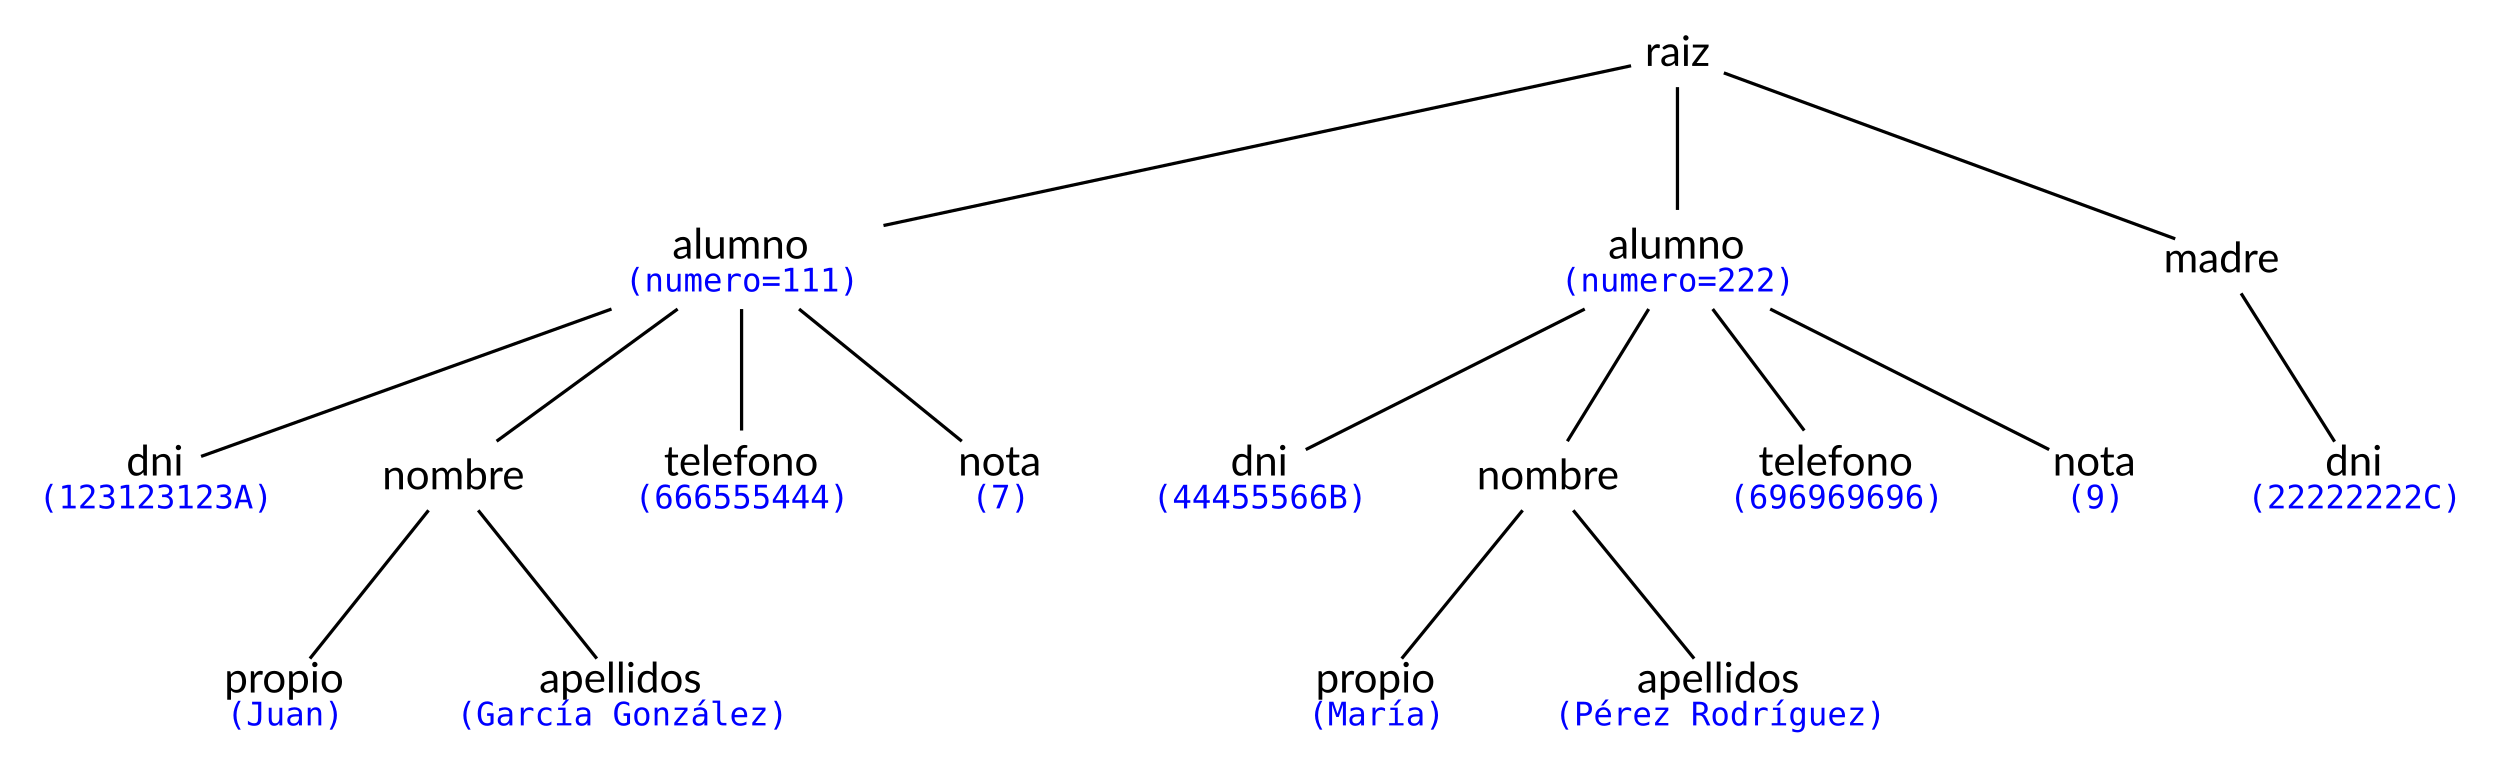
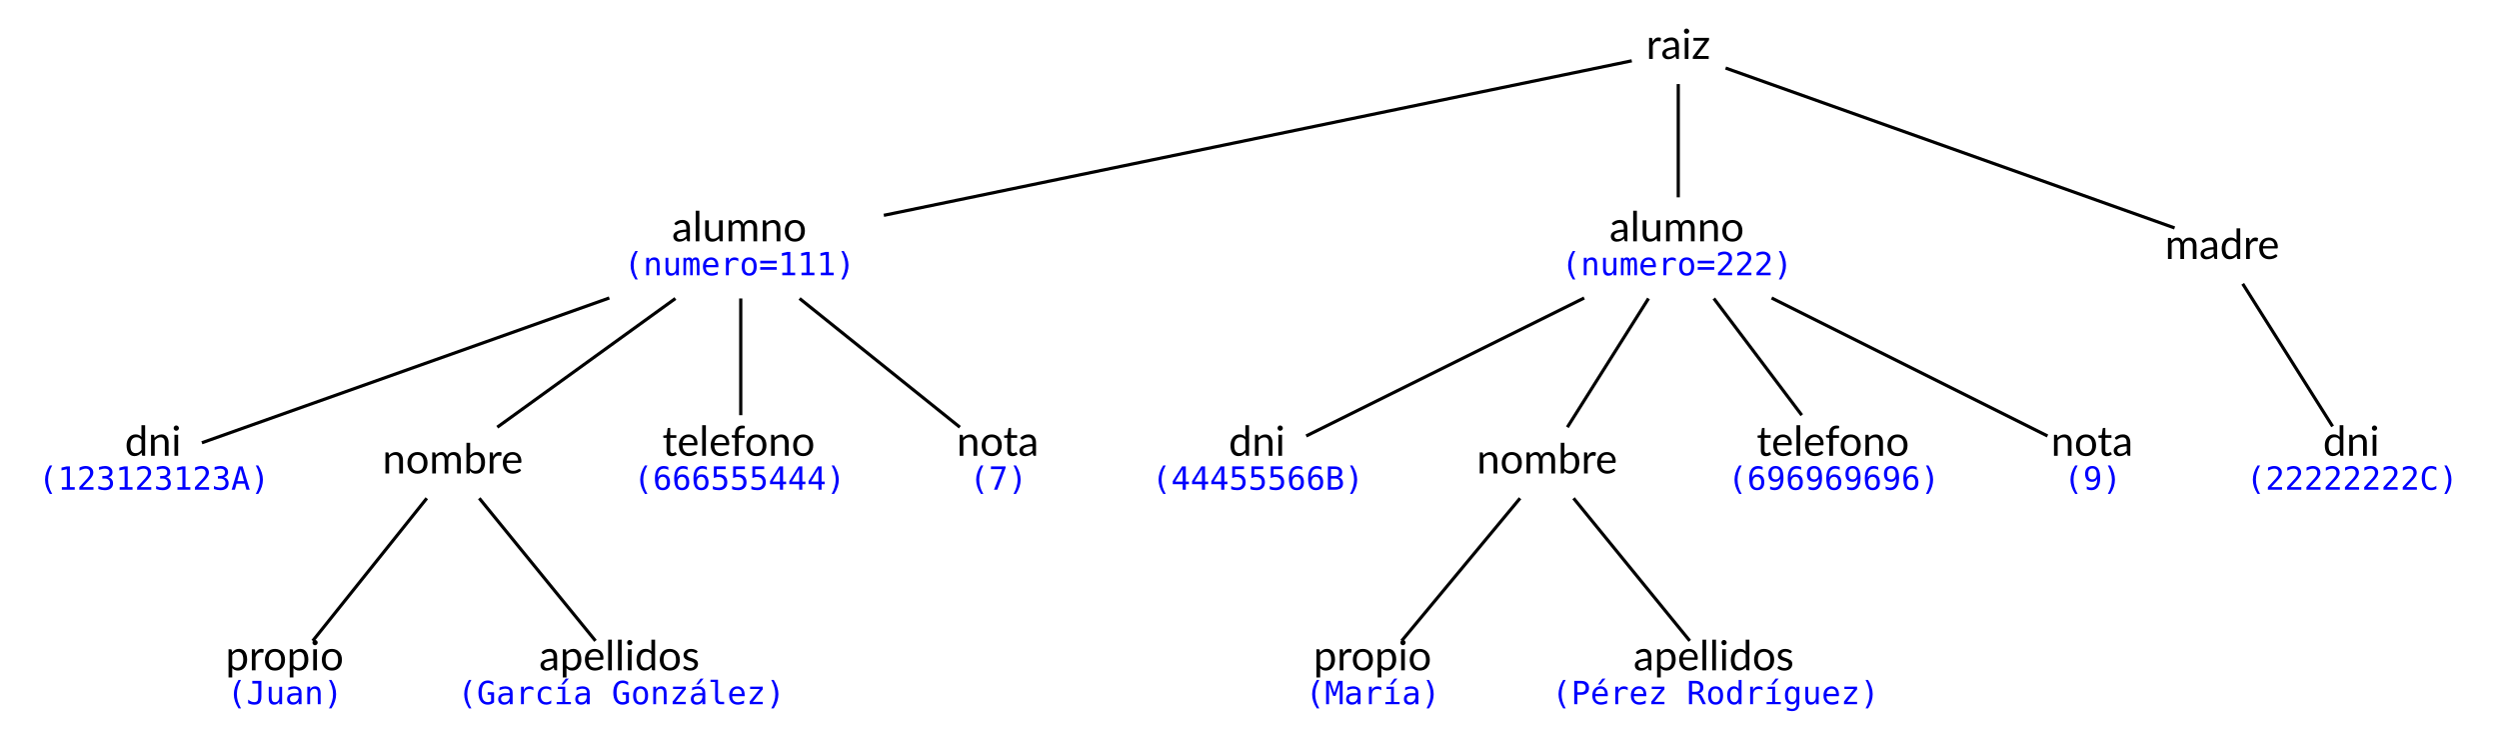
- <svg xmlns="http://www.w3.org/2000/svg" width="772pt" height="234pt" viewBox="0.00 0.00 772.00 234.00">
-   <g id="graph0" class="graph" transform="scale(1 1) rotate(0) translate(4 229.5)">
+ <svg xmlns="http://www.w3.org/2000/svg" width="781pt" height="231pt" viewBox="0.00 0.00 781.00 231.00">
+   <g id="graph0" class="graph" transform="scale(1 1) rotate(0) translate(4 227)">
    <g id="node1" class="node">
-       <polygon fill="none" stroke="none" points="269,-165 181,-165 181,-134 269,-134 269,-165" />
-       <text xml:space="preserve" text-anchor="start" x="203.62" y="-149.65" font-family="Lato" font-size="13.00">alumno</text>
-       <text xml:space="preserve" text-anchor="start" x="189" y="-139.5" font-family="monospace" font-size="10.00" fill="blue">(numero=111)</text>
+       <polygon fill="transparent" stroke="transparent" points="272,-165 183,-165 183,-134 272,-134 272,-165" />
+       <text text-anchor="start" x="206" y="-151.6" font-family="Lato" font-size="13.00">alumno</text>
+       <text text-anchor="start" x="191" y="-141" font-family="monospace" font-size="10.00" fill="blue">(numero=111)</text>
    </g>
    <g id="node2" class="node">
-       <polygon fill="none" stroke="none" points="58.4,-93.3 29.6,-93.3 29.6,-71.7 58.4,-71.7 58.4,-93.3" />
-       <text xml:space="preserve" text-anchor="start" x="35" y="-82.65" font-family="Lato" font-size="13.00">dni</text>
-       <text xml:space="preserve" text-anchor="start" x="8" y="-72.5" font-family="monospace" font-size="10.00" fill="blue">(123123123A)</text>
+       <polygon fill="transparent" stroke="transparent" points="59,-93.5 30,-93.5 30,-71.5 59,-71.5 59,-93.5" />
+       <text text-anchor="start" x="35" y="-84.6" font-family="Lato" font-size="13.00">dni</text>
+       <text text-anchor="start" x="8" y="-74" font-family="monospace" font-size="10.00" fill="blue">(123123123A)</text>
    </g>
    <g id="edge4" class="edge">
-       <path fill="none" stroke="black" d="M184.83,-134.07C144.63,-119.64 85,-98.22 58.09,-88.56" />
+       <path fill="none" stroke="black" d="M186.43,-133.91C145.97,-119.54 86.36,-98.37 59.09,-88.68" />
    </g>
    <g id="node3" class="node">
-       <polygon fill="none" stroke="none" points="150.4,-93.3 121.6,-93.3 121.6,-71.7 150.4,-71.7 150.4,-93.3" />
-       <text xml:space="preserve" text-anchor="middle" x="136" y="-78.4" font-family="Lato" font-size="13.00">nombre</text>
+       <polygon fill="transparent" stroke="transparent" points="152,-93.5 123,-93.5 123,-71.5 152,-71.5 152,-93.5" />
+       <text text-anchor="middle" x="137.5" y="-79.1" font-family="Lato" font-size="13.00">nombre</text>
    </g>
    <g id="edge5" class="edge">
-       <path fill="none" stroke="black" d="M205.25,-134.07C188.25,-121.66 164.18,-104.08 149.35,-93.25" />
+       <path fill="none" stroke="black" d="M207.08,-133.75C190.07,-121.46 166.3,-104.3 151.41,-93.54" />
    </g>
    <g id="node4" class="node">
-       <polygon fill="none" stroke="none" points="239.4,-96.9 210.6,-96.9 210.6,-68.1 239.4,-68.1 239.4,-96.9" />
-       <text xml:space="preserve" text-anchor="start" x="201" y="-82.65" font-family="Lato" font-size="13.00">telefono</text>
-       <text xml:space="preserve" text-anchor="start" x="192" y="-72.5" font-family="monospace" font-size="10.00" fill="blue">(666555444)</text>
+       <polygon fill="transparent" stroke="transparent" points="242,-97 213,-97 213,-68 242,-68 242,-97" />
+       <text text-anchor="start" x="203" y="-84.6" font-family="Lato" font-size="13.00">telefono</text>
+       <text text-anchor="start" x="194" y="-74" font-family="monospace" font-size="10.00" fill="blue">(666555444)</text>
    </g>
    <g id="edge6" class="edge">
-       <path fill="none" stroke="black" d="M225,-134.07C225,-122.85 225,-107.42 225,-96.56" />
+       <path fill="none" stroke="black" d="M227.5,-133.75C227.5,-122.81 227.5,-108.01 227.5,-97.3" />
    </g>
    <g id="node5" class="node">
-       <polygon fill="none" stroke="none" points="319.4,-93.3 290.6,-93.3 290.6,-71.7 319.4,-71.7 319.4,-93.3" />
-       <text xml:space="preserve" text-anchor="start" x="291.88" y="-82.65" font-family="Lato" font-size="13.00">nota</text>
-       <text xml:space="preserve" text-anchor="start" x="296" y="-72.5" font-family="monospace" font-size="10.00" fill="blue">(7)</text>
+       <polygon fill="transparent" stroke="transparent" points="323,-93.5 294,-93.5 294,-71.5 323,-71.5 323,-93.5" />
+       <text text-anchor="start" x="295" y="-84.6" font-family="Lato" font-size="13.00">nota</text>
+       <text text-anchor="start" x="299" y="-74" font-family="monospace" font-size="10.00" fill="blue">(7)</text>
    </g>
    <g id="edge7" class="edge">
-       <path fill="none" stroke="black" d="M242.75,-134.07C258.04,-121.66 279.67,-104.08 293,-93.25" />
+       <path fill="none" stroke="black" d="M245.88,-133.75C261.19,-121.46 282.58,-104.3 295.98,-93.54" />
    </g>
    <g id="node6" class="node">
-       <polygon fill="none" stroke="none" points="98.4,-26.3 69.6,-26.3 69.6,-4.7 98.4,-4.7 98.4,-26.3" />
-       <text xml:space="preserve" text-anchor="start" x="65.25" y="-15.65" font-family="Lato" font-size="13.00">propio</text>
-       <text xml:space="preserve" text-anchor="start" x="66" y="-5.5" font-family="monospace" font-size="10.00" fill="blue">(Juan)</text>
+       <polygon fill="transparent" stroke="transparent" points="100,-26.5 71,-26.5 71,-4.5 100,-4.5 100,-26.5" />
+       <text text-anchor="start" x="66.5" y="-17.6" font-family="Lato" font-size="13.00">propio</text>
+       <text text-anchor="start" x="67" y="-7" font-family="monospace" font-size="10.00" fill="blue">(Juan)</text>
    </g>
    <g id="edge8" class="edge">
-       <path fill="none" stroke="black" d="M128.33,-71.91C118.5,-59.62 101.55,-38.44 91.7,-26.13" />
+       <path fill="none" stroke="black" d="M129.38,-71.34C119.66,-59.2 103.5,-39 93.74,-26.8" />
    </g>
    <g id="node7" class="node">
-       <polygon fill="none" stroke="none" points="202.4,-26.3 173.6,-26.3 173.6,-4.7 202.4,-4.7 202.4,-26.3" />
-       <text xml:space="preserve" text-anchor="start" x="162.5" y="-15.65" font-family="Lato" font-size="13.00">apellidos</text>
-       <text xml:space="preserve" text-anchor="start" x="137" y="-5.5" font-family="monospace" font-size="10.00" fill="blue">(García González)</text>
+       <polygon fill="transparent" stroke="transparent" points="205,-26.5 176,-26.5 176,-4.5 205,-4.5 205,-26.5" />
+       <text text-anchor="start" x="164.5" y="-17.6" font-family="Lato" font-size="13.00">apellidos</text>
+       <text text-anchor="start" x="139" y="-7" font-family="monospace" font-size="10.00" fill="blue">(García González)</text>
    </g>
    <g id="edge9" class="edge">
-       <path fill="none" stroke="black" d="M143.67,-71.91C153.5,-59.62 170.45,-38.44 180.3,-26.13" />
+       <path fill="none" stroke="black" d="M145.78,-71.34C155.68,-59.2 172.15,-39 182.1,-26.8" />
    </g>
    <g id="node8" class="node">
-       <polygon fill="none" stroke="none" points="558,-165 470,-165 470,-134 558,-134 558,-165" />
-       <text xml:space="preserve" text-anchor="start" x="492.62" y="-149.65" font-family="Lato" font-size="13.00">alumno</text>
-       <text xml:space="preserve" text-anchor="start" x="478" y="-139.5" font-family="monospace" font-size="10.00" fill="blue">(numero=222)</text>
+       <polygon fill="transparent" stroke="transparent" points="565,-165 476,-165 476,-134 565,-134 565,-165" />
+       <text text-anchor="start" x="499" y="-151.6" font-family="Lato" font-size="13.00">alumno</text>
+       <text text-anchor="start" x="484" y="-141" font-family="monospace" font-size="10.00" fill="blue">(numero=222)</text>
    </g>
    <g id="node9" class="node">
-       <polygon fill="none" stroke="none" points="399.4,-93.3 370.6,-93.3 370.6,-71.7 399.4,-71.7 399.4,-93.3" />
-       <text xml:space="preserve" text-anchor="start" x="376" y="-82.65" font-family="Lato" font-size="13.00">dni</text>
-       <text xml:space="preserve" text-anchor="start" x="352" y="-72.5" font-family="monospace" font-size="10.00" fill="blue">(44455566B)</text>
+       <polygon fill="transparent" stroke="transparent" points="404,-93.5 375,-93.5 375,-71.5 404,-71.5 404,-93.5" />
+       <text text-anchor="start" x="380" y="-84.6" font-family="Lato" font-size="13.00">dni</text>
+       <text text-anchor="start" x="356" y="-74" font-family="monospace" font-size="10.00" fill="blue">(44455566B)</text>
    </g>
    <g id="edge10" class="edge">
-       <path fill="none" stroke="black" d="M485.37,-134.07C458.65,-120.61 419.88,-101.08 399.22,-90.67" />
+       <path fill="none" stroke="black" d="M491.1,-133.91C464.1,-120.51 425.18,-101.2 404.22,-90.8" />
    </g>
    <g id="node10" class="node">
-       <polygon fill="none" stroke="none" points="488.4,-93.3 459.6,-93.3 459.6,-71.7 488.4,-71.7 488.4,-93.3" />
-       <text xml:space="preserve" text-anchor="middle" x="474" y="-78.4" font-family="Lato" font-size="13.00">nombre</text>
+       <polygon fill="transparent" stroke="transparent" points="494,-93.5 465,-93.5 465,-71.5 494,-71.5 494,-93.5" />
+       <text text-anchor="middle" x="479.5" y="-79.1" font-family="Lato" font-size="13.00">nombre</text>
    </g>
    <g id="edge11" class="edge">
-       <path fill="none" stroke="black" d="M505.12,-134.07C497.48,-121.66 486.66,-104.08 480,-93.25" />
+       <path fill="none" stroke="black" d="M511.2,-133.75C503.45,-121.46 492.62,-104.3 485.84,-93.54" />
    </g>
    <g id="node11" class="node">
-       <polygon fill="none" stroke="none" points="577.4,-96.9 548.6,-96.9 548.6,-68.1 577.4,-68.1 577.4,-96.9" />
-       <text xml:space="preserve" text-anchor="start" x="539" y="-82.65" font-family="Lato" font-size="13.00">telefono</text>
-       <text xml:space="preserve" text-anchor="start" x="530" y="-72.5" font-family="monospace" font-size="10.00" fill="blue">(696969696)</text>
+       <polygon fill="transparent" stroke="transparent" points="584,-97 555,-97 555,-68 584,-68 584,-97" />
+       <text text-anchor="start" x="545" y="-84.6" font-family="Lato" font-size="13.00">telefono</text>
+       <text text-anchor="start" x="536" y="-74" font-family="monospace" font-size="10.00" fill="blue">(696969696)</text>
    </g>
    <g id="edge12" class="edge">
-       <path fill="none" stroke="black" d="M524.87,-134.07C533.33,-122.85 544.97,-107.42 553.15,-96.56" />
+       <path fill="none" stroke="black" d="M531.62,-133.75C539.86,-122.81 551.03,-108.01 559.1,-97.3" />
    </g>
    <g id="node12" class="node">
-       <polygon fill="none" stroke="none" points="657.4,-93.3 628.6,-93.3 628.6,-71.7 657.4,-71.7 657.4,-93.3" />
-       <text xml:space="preserve" text-anchor="start" x="629.88" y="-82.65" font-family="Lato" font-size="13.00">nota</text>
-       <text xml:space="preserve" text-anchor="start" x="634" y="-72.5" font-family="monospace" font-size="10.00" fill="blue">(9)</text>
+       <polygon fill="transparent" stroke="transparent" points="665,-93.5 636,-93.5 636,-71.5 665,-71.5 665,-93.5" />
+       <text text-anchor="start" x="637" y="-84.6" font-family="Lato" font-size="13.00">nota</text>
+       <text text-anchor="start" x="641" y="-74" font-family="monospace" font-size="10.00" fill="blue">(9)</text>
    </g>
    <g id="edge13" class="edge">
-       <path fill="none" stroke="black" d="M542.63,-134.07C569.35,-120.61 608.12,-101.08 628.78,-90.67" />
+       <path fill="none" stroke="black" d="M549.67,-133.91C576.47,-120.51 615.09,-101.2 635.9,-90.8" />
    </g>
    <g id="node13" class="node">
-       <polygon fill="none" stroke="none" points="435.4,-26.3 406.6,-26.3 406.6,-4.7 435.4,-4.7 435.4,-26.3" />
-       <text xml:space="preserve" text-anchor="start" x="402.25" y="-15.65" font-family="Lato" font-size="13.00">propio</text>
-       <text xml:space="preserve" text-anchor="start" x="400" y="-5.5" font-family="monospace" font-size="10.00" fill="blue">(María)</text>
+       <polygon fill="transparent" stroke="transparent" points="440,-26.5 411,-26.5 411,-4.5 440,-4.5 440,-26.5" />
+       <text text-anchor="start" x="406.5" y="-17.6" font-family="Lato" font-size="13.00">propio</text>
+       <text text-anchor="start" x="404" y="-7" font-family="monospace" font-size="10.00" fill="blue">(María)</text>
    </g>
    <g id="edge14" class="edge">
-       <path fill="none" stroke="black" d="M466.18,-71.91C456.16,-59.62 438.89,-38.44 428.85,-26.13" />
+       <path fill="none" stroke="black" d="M471.06,-71.34C460.98,-59.2 444.19,-39 434.06,-26.8" />
    </g>
    <g id="node14" class="node">
-       <polygon fill="none" stroke="none" points="541.4,-26.3 512.6,-26.3 512.6,-4.7 541.4,-4.7 541.4,-26.3" />
-       <text xml:space="preserve" text-anchor="start" x="501.5" y="-15.65" font-family="Lato" font-size="13.00">apellidos</text>
-       <text xml:space="preserve" text-anchor="start" x="476" y="-5.5" font-family="monospace" font-size="10.00" fill="blue">(Pérez Rodríguez)</text>
+       <polygon fill="transparent" stroke="transparent" points="547,-26.5 518,-26.5 518,-4.5 547,-4.5 547,-26.5" />
+       <text text-anchor="start" x="506.5" y="-17.6" font-family="Lato" font-size="13.00">apellidos</text>
+       <text text-anchor="start" x="481" y="-7" font-family="monospace" font-size="10.00" fill="blue">(Pérez Rodríguez)</text>
    </g>
    <g id="edge15" class="edge">
-       <path fill="none" stroke="black" d="M481.82,-71.91C491.84,-59.62 509.11,-38.44 519.15,-26.13" />
+       <path fill="none" stroke="black" d="M487.78,-71.34C497.68,-59.2 514.15,-39 524.1,-26.8" />
    </g>
    <g id="node15" class="node">
-       <polygon fill="none" stroke="none" points="737.4,-93.3 708.6,-93.3 708.6,-71.7 737.4,-71.7 737.4,-93.3" />
-       <text xml:space="preserve" text-anchor="start" x="714" y="-82.65" font-family="Lato" font-size="13.00">dni</text>
-       <text xml:space="preserve" text-anchor="start" x="690" y="-72.5" font-family="monospace" font-size="10.00" fill="blue">(22222222C)</text>
+       <polygon fill="transparent" stroke="transparent" points="746,-93.5 717,-93.5 717,-71.5 746,-71.5 746,-93.5" />
+       <text text-anchor="start" x="722" y="-84.6" font-family="Lato" font-size="13.00">dni</text>
+       <text text-anchor="start" x="698" y="-74" font-family="monospace" font-size="10.00" fill="blue">(22222222C)</text>
    </g>
    <g id="node16" class="node">
-       <polygon fill="none" stroke="none" points="528.4,-224.05 499.6,-224.05 499.6,-202.45 528.4,-202.45 528.4,-224.05" />
-       <text xml:space="preserve" text-anchor="middle" x="514" y="-209.15" font-family="Lato" font-size="13.00">raiz</text>
+       <polygon fill="transparent" stroke="transparent" points="535,-223 506,-223 506,-201 535,-201 535,-223" />
+       <text text-anchor="middle" x="520.5" y="-208.6" font-family="Lato" font-size="13.00">raiz</text>
    </g>
    <g id="edge1" class="edge">
-       <path fill="none" stroke="black" d="M499.67,-209.19C457.93,-200.27 335.2,-174.05 268.82,-159.86" />
+       <path fill="none" stroke="black" d="M505.97,-208C463.71,-199.27 339.57,-173.64 272.21,-159.73" />
    </g>
    <g id="edge2" class="edge">
-       <path fill="none" stroke="black" d="M514,-202.6C514,-192.43 514,-176.29 514,-164.67" />
+       <path fill="none" stroke="black" d="M520.5,-200.74C520.5,-191.03 520.5,-176.35 520.5,-165.36" />
    </g>
    <g id="node17" class="node">
-       <polygon fill="none" stroke="none" points="696.4,-160.3 667.6,-160.3 667.6,-138.7 696.4,-138.7 696.4,-160.3" />
-       <text xml:space="preserve" text-anchor="middle" x="682" y="-145.4" font-family="Lato" font-size="13.00">madre</text>
+       <polygon fill="transparent" stroke="transparent" points="705,-160.5 676,-160.5 676,-138.5 705,-138.5 705,-160.5" />
+       <text text-anchor="middle" x="690.5" y="-146.1" font-family="Lato" font-size="13.00">madre</text>
    </g>
    <g id="edge3" class="edge">
-       <path fill="none" stroke="black" d="M528.32,-206.99C560.06,-195.32 636.01,-167.41 667.71,-155.75" />
+       <path fill="none" stroke="black" d="M535.29,-205.74C567.44,-194.29 643.39,-167.26 675.62,-155.79" />
    </g>
    <g id="edge16" class="edge">
-       <path fill="none" stroke="black" d="M688.05,-138.91C695.8,-126.62 709.16,-105.44 716.93,-93.13" />
+       <path fill="none" stroke="black" d="M696.91,-138.34C704.56,-126.2 717.31,-106 725,-93.8" />
    </g>
  </g>
</svg>
